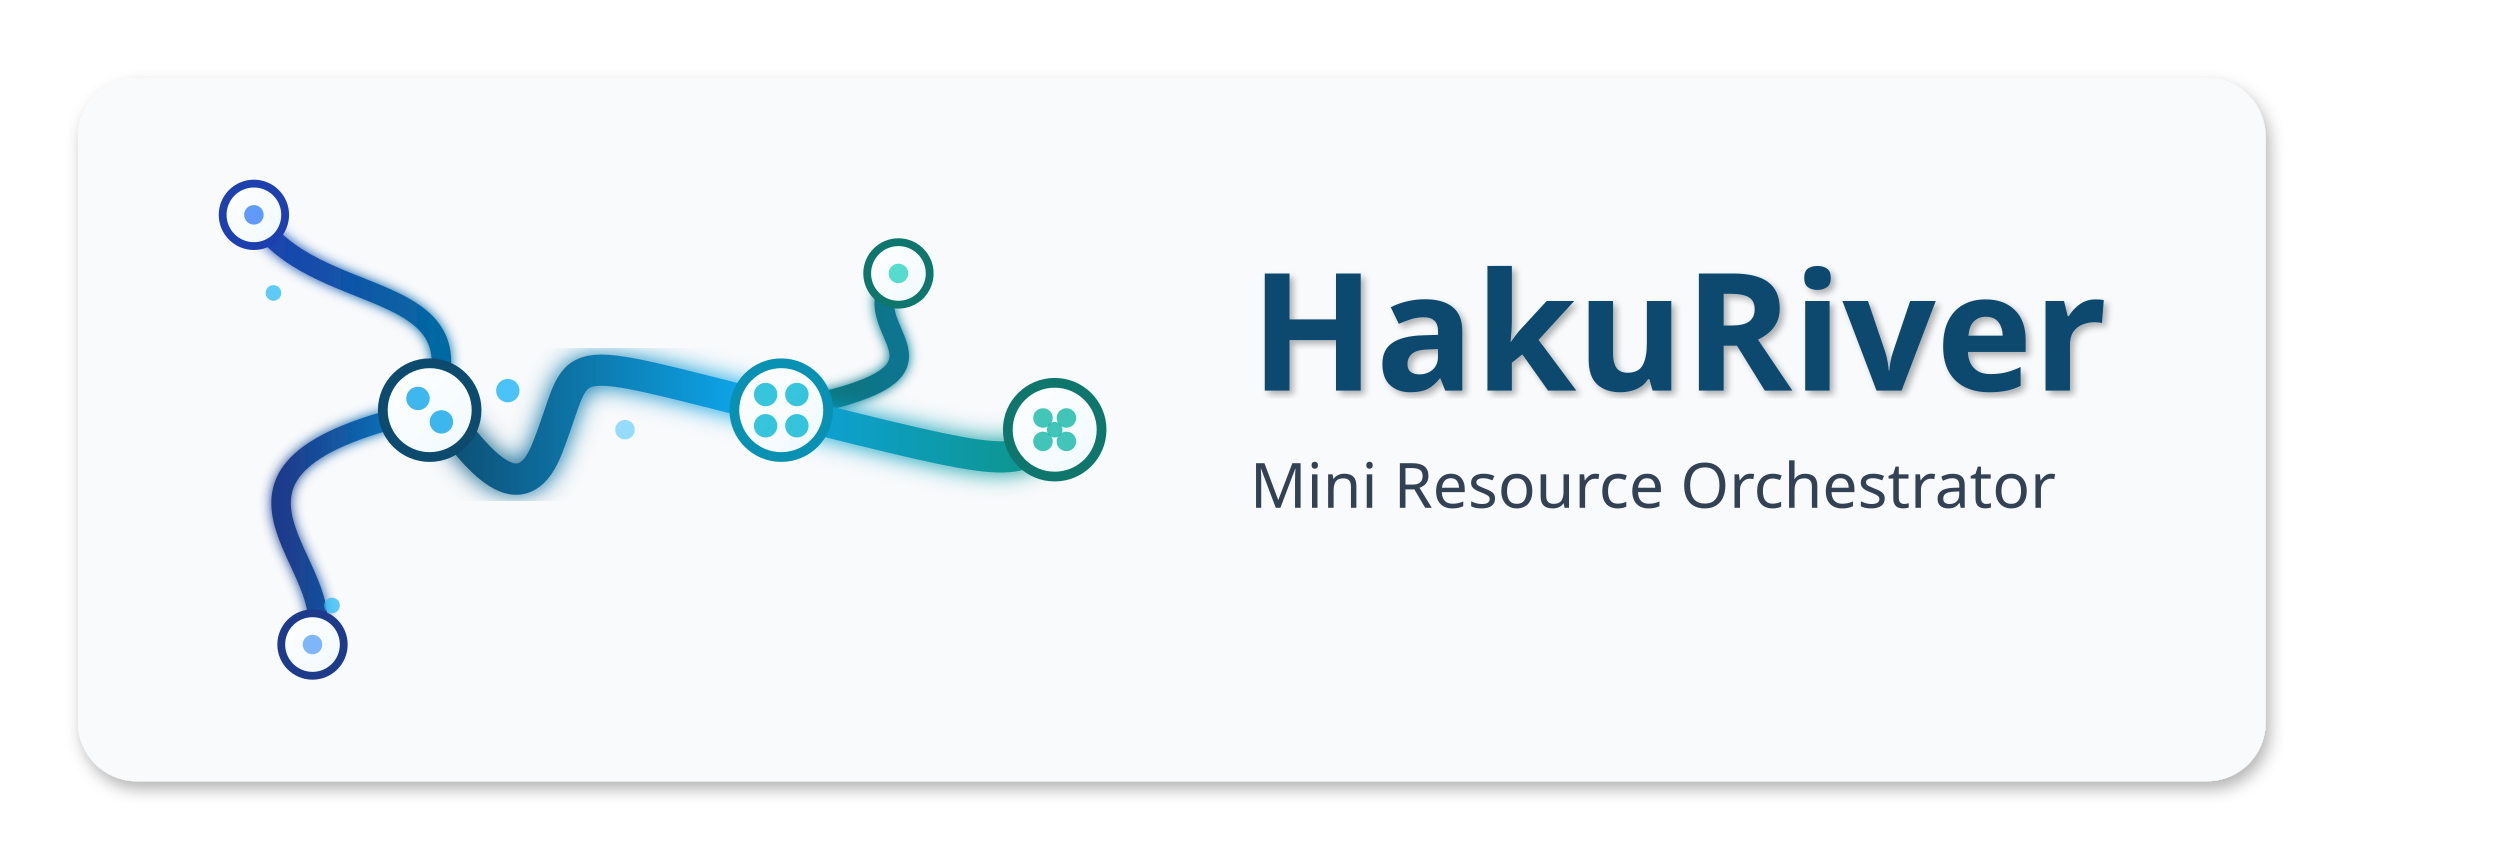
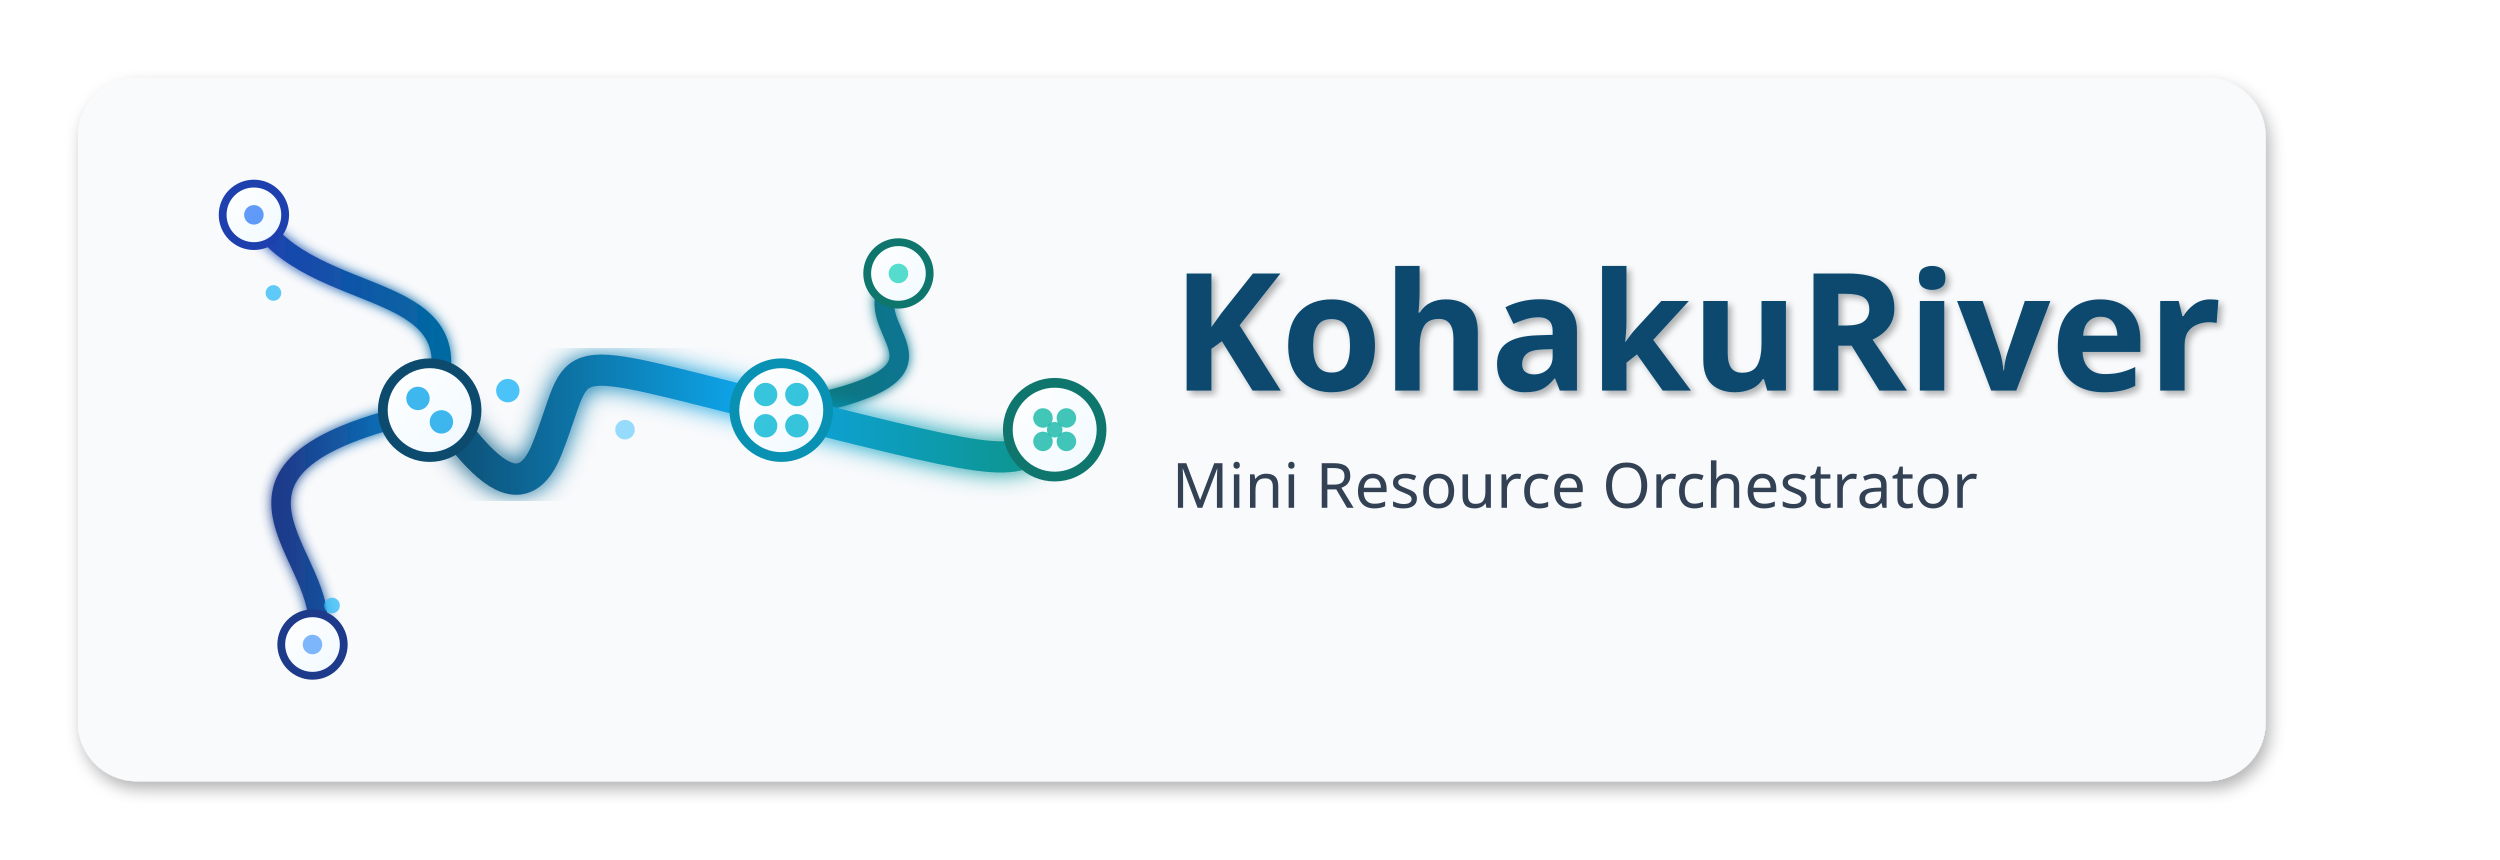
<svg xmlns="http://www.w3.org/2000/svg" viewBox="0 0 640 220">
  <defs>
    <linearGradient id="mainRiverGradient" x1="0%" y1="0%" x2="100%" y2="0%">
      <stop offset="0%" style="stop-color: #0c4a6e; stop-opacity: 1" />
      <stop offset="50%" style="stop-color: #0ea5e9; stop-opacity: 1" />
      <stop offset="100%" style="stop-color: #0d9488; stop-opacity: 1" />
    </linearGradient>
    <linearGradient id="tributary1Gradient" x1="0%" y1="0%" x2="100%" y2="0%">
      <stop offset="0%" style="stop-color: #1e40af; stop-opacity: 1" />
      <stop offset="100%" style="stop-color: #0369a1; stop-opacity: 1" />
    </linearGradient>
    <linearGradient id="tributary2Gradient" x1="0%" y1="0%" x2="100%" y2="0%">
      <stop offset="0%" style="stop-color: #1e3a8a; stop-opacity: 1" />
      <stop offset="100%" style="stop-color: #0284c7; stop-opacity: 1" />
    </linearGradient>
    <linearGradient id="tributary3Gradient" x1="0%" y1="0%" x2="100%" y2="0%">
      <stop offset="0%" style="stop-color: #0f766e; stop-opacity: 1" />
      <stop offset="100%" style="stop-color: #0e7490; stop-opacity: 1" />
    </linearGradient>
    <linearGradient id="nodeGradient" x1="0%" y1="0%" x2="100%" y2="100%">
      <stop offset="0%" style="stop-color: #ffffff; stop-opacity: 1" />
      <stop offset="100%" style="stop-color: #f0f9ff; stop-opacity: 1" />
    </linearGradient>
    <filter id="glow" x="-20%" y="-20%" width="140%" height="140%">
      <feGaussianBlur stdDeviation="3" result="blur" />
      <feComposite in="SourceGraphic" in2="blur" operator="over" />
    </filter>
    <filter id="textShadow" x="-5%" y="-5%" width="110%" height="110%">
      <feDropShadow dx="1" dy="1" stdDeviation="0.8" flood-color="#000" flood-opacity="0.3" />
    </filter>
    <filter id="dropShadow" x="-10%" y="-10%" width="120%" height="120%">
      <feGaussianBlur in="SourceAlpha" stdDeviation="2" />
      <feOffset dx="1" dy="2" />
      <feComponentTransfer>
        <feFuncA type="linear" slope="0.3" />
      </feComponentTransfer>
      <feMerge>
        <feMergeNode />
        <feMergeNode in="SourceGraphic" />
      </feMerge>
    </filter>
    <filter id="smallGlow" x="-20%" y="-20%" width="140%" height="140%">
      <feGaussianBlur stdDeviation="1.5" result="blur" />
      <feComposite in="SourceGraphic" in2="blur" operator="over" />
    </filter>
  </defs>
  <rect x="20" y="20" width="560" height="180" rx="15" fill="#f8fafc" filter="url(#dropShadow)" />
  <g transform="translate(40, 70)">
    <path d="M 25 -15               C 40 10, 85 0, 70 35" fill="none" stroke="url(#tributary1Gradient)" stroke-width="5" stroke-linecap="round" filter="url(#smallGlow)" />
    <path d="M 40 95               C 50 75, 0 50, 70 35" fill="none" stroke="url(#tributary2Gradient)" stroke-width="5" stroke-linecap="round" filter="url(#smallGlow)" />
    <path d="M 190 0               C 175 15, 215 25, 160 35" fill="none" stroke="url(#tributary3Gradient)" stroke-width="5" stroke-linecap="round" filter="url(#smallGlow)" />
    <path d="M 70 35               C 70 25, 90 70, 100 45               S 100 20, 160 35               S 220 50, 230 40" fill="none" stroke="url(#mainRiverGradient)" stroke-width="8" stroke-linecap="round" filter="url(#glow)" />
    <circle class="particle" cx="30" cy="5" r="2" fill="#38bdf8" opacity="0.8">
      <animate attributeName="cx" from="25" to="70" dur="1.5s" repeatCount="indefinite" />
      <animate attributeName="cy" from="0" to="35" dur="1.5s" repeatCount="indefinite" />
    </circle>
    <circle class="particle" cx="45" cy="85" r="2" fill="#38bdf8" opacity="0.8">
      <animate attributeName="cx" from="40" to="70" dur="1.8s" repeatCount="indefinite" />
      <animate attributeName="cy" from="95" to="35" dur="1.8s" repeatCount="indefinite" />
    </circle>
    <circle class="particle" cx="195" cy="5" r="2" fill="#38bdf8" opacity="0.8">
      <animate attributeName="cx" from="190" to="170" dur="1.2s" repeatCount="indefinite" />
      <animate attributeName="cy" from="0" to="35" dur="1.2s" repeatCount="indefinite" />
    </circle>
    <circle class="particle" cx="90" cy="30" r="3" fill="#38bdf8" opacity="0.9">
      <animate attributeName="cx" from="70" to="230" dur="4s" repeatCount="indefinite" />
      <animate attributeName="cy" values="35;25;50;40" dur="4s" repeatCount="indefinite" calcMode="spline" keySplines="0.5 0 0.5 1; 0.5 0 0.5 1; 0.5 0 0.5 1" />
    </circle>
    <circle class="particle" cx="120" cy="40" r="2.5" fill="#7dd3fc" opacity="0.8">
      <animate attributeName="cx" from="70" to="230" dur="4.5s" begin="0.2s" repeatCount="indefinite" />
      <animate attributeName="cy" values="35;60;40" dur="4.5s" begin="0.2s" repeatCount="indefinite" calcMode="spline" keySplines="0.5 0 0.5 1; 0.5 0 0.5 1" />
    </circle>
    <circle class="particle" cx="160" cy="35" r="2" fill="#a5f3fc" opacity="0.7">
      <animate attributeName="cx" from="190" to="230" dur="2s" begin="0.5s" repeatCount="indefinite" />
      <animate attributeName="cy" values="35;38;40" dur="2s" begin="0.5s" repeatCount="indefinite" calcMode="spline" keySplines="0.5 0 0.5 1; 0.5 0 0.5 1" />
    </circle>
    <g class="node" transform="translate(70, 35)">
      <circle cx="0" cy="0" r="12" fill="url(#nodeGradient)" stroke="#0c4a6e" stroke-width="2.5" />
      <circle cx="-3" cy="-3" r="3" fill="#0ea5e9" opacity="0.8" />
      <circle cx="3" cy="3" r="3" fill="#0ea5e9" opacity="0.8" />
    </g>
    <g class="node" transform="translate(160, 35)">
      <circle cx="0" cy="0" r="12" fill="url(#nodeGradient)" stroke="#0891b2" stroke-width="2.5" />
      <circle cx="-4" cy="-4" r="3" fill="#06b6d4" opacity="0.8" />
      <circle cx="4" cy="4" r="3" fill="#06b6d4" opacity="0.8" />
      <circle cx="4" cy="-4" r="3" fill="#06b6d4" opacity="0.8" />
      <circle cx="-4" cy="4" r="3" fill="#06b6d4" opacity="0.8" />
    </g>
    <g class="node" transform="translate(230, 40)">
      <circle cx="0" cy="0" r="12" fill="url(#nodeGradient)" stroke="#0f766e" stroke-width="2.5" />
      <circle cx="-3" cy="-3" r="2.5" fill="#14b8a6" opacity="0.8" />
      <circle cx="3" cy="3" r="2.5" fill="#14b8a6" opacity="0.8" />
      <circle cx="3" cy="-3" r="2.5" fill="#14b8a6" opacity="0.8" />
      <circle cx="-3" cy="3" r="2.5" fill="#14b8a6" opacity="0.8" />
      <circle cx="0" cy="0" r="2" fill="#14b8a6" opacity="0.8" />
    </g>
    <g class="node" transform="translate(25, -15)">
      <circle cx="0" cy="0" r="8" fill="url(#nodeGradient)" stroke="#1e40af" stroke-width="2" />
      <circle cx="0" cy="0" r="2.5" fill="#3b82f6" opacity="0.8" />
    </g>
    <g class="node" transform="translate(40, 95)">
      <circle cx="0" cy="0" r="8" fill="url(#nodeGradient)" stroke="#1e3a8a" stroke-width="2" />
      <circle cx="0" cy="0" r="2.5" fill="#60a5fa" opacity="0.8" />
    </g>
    <g class="node" transform="translate(190, 0)">
      <circle cx="0" cy="0" r="8" fill="url(#nodeGradient)" stroke="#0f766e" stroke-width="2" />
      <circle cx="0" cy="0" r="2.5" fill="#2dd4bf" opacity="0.8" />
    </g>
  </g>
-   <g transform="translate(320, 100)">
+   <g transform="translate(300, 100)">
    <text font-family="'Segoe UI', Tahoma, sans-serif" font-size="42" font-weight="700" fill="#0c4a6e" filter="url(#textShadow)">
-       HakuRiver
+       KohakuRiver
    </text>
    <text y="30" font-family="'Segoe UI', Tahoma, sans-serif" font-size="16" font-weight="400" fill="#334155">
      Mini Resource Orchestrator
    </text>
  </g>
</svg>
